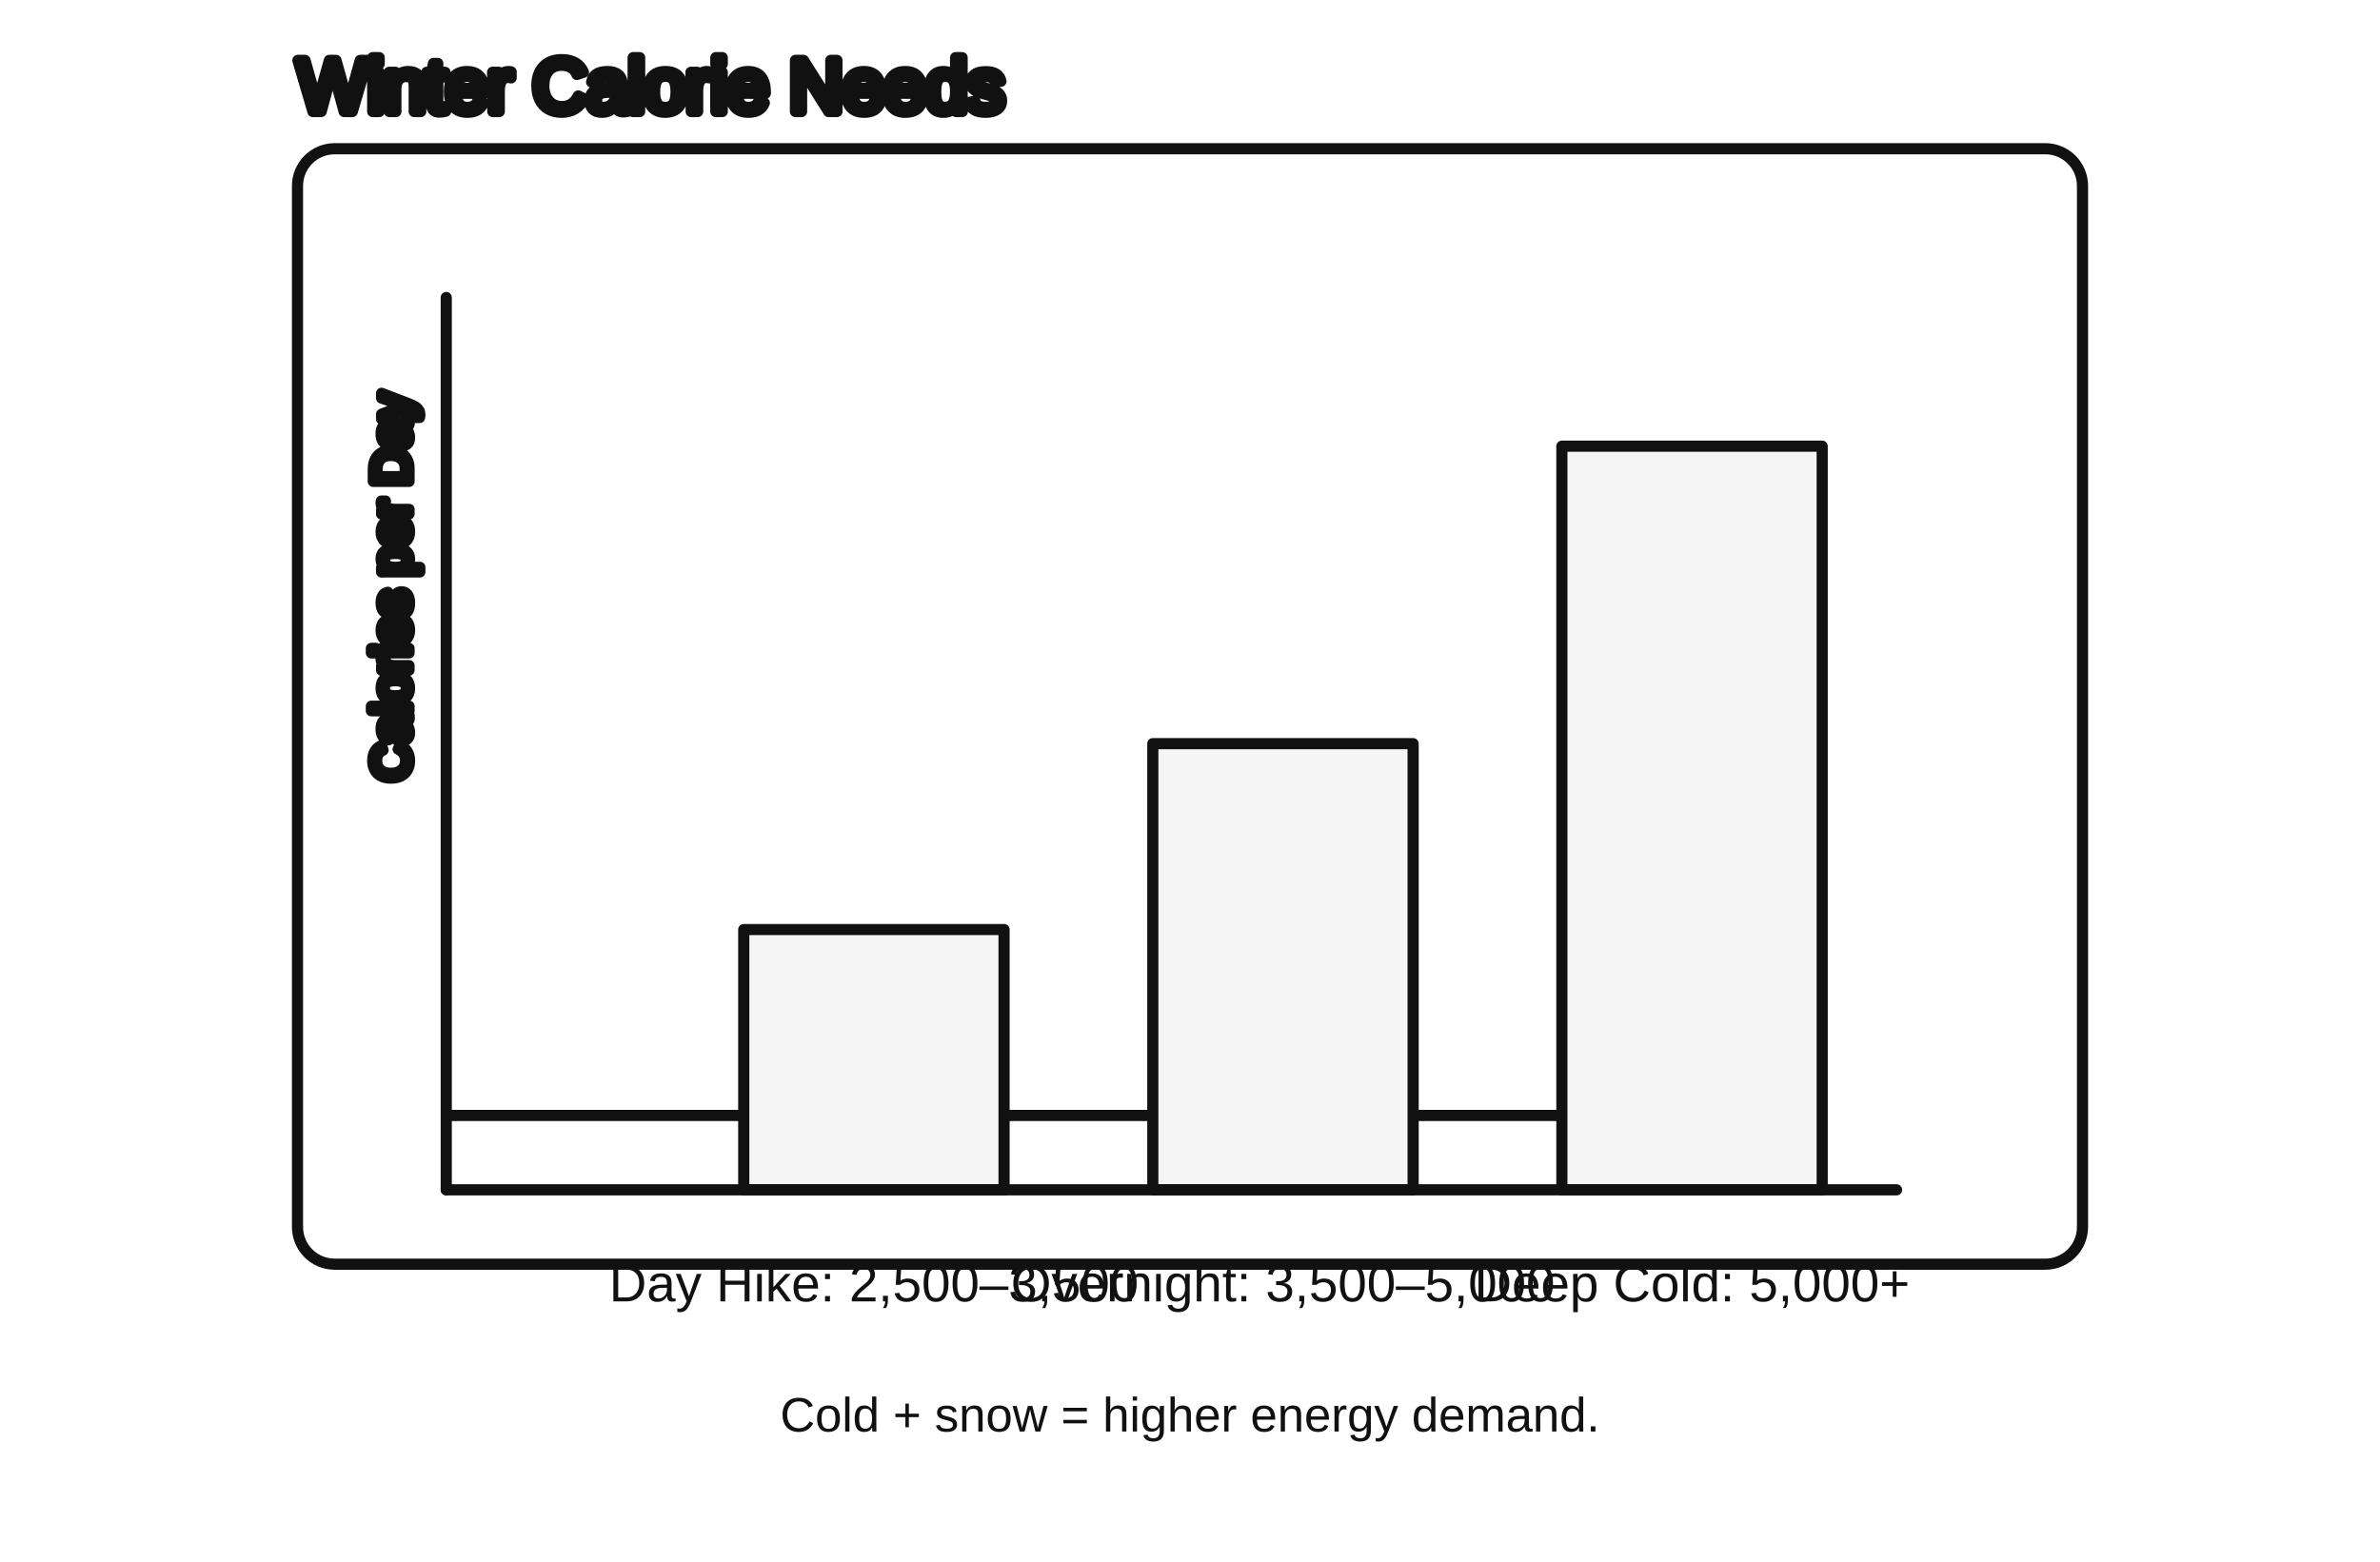
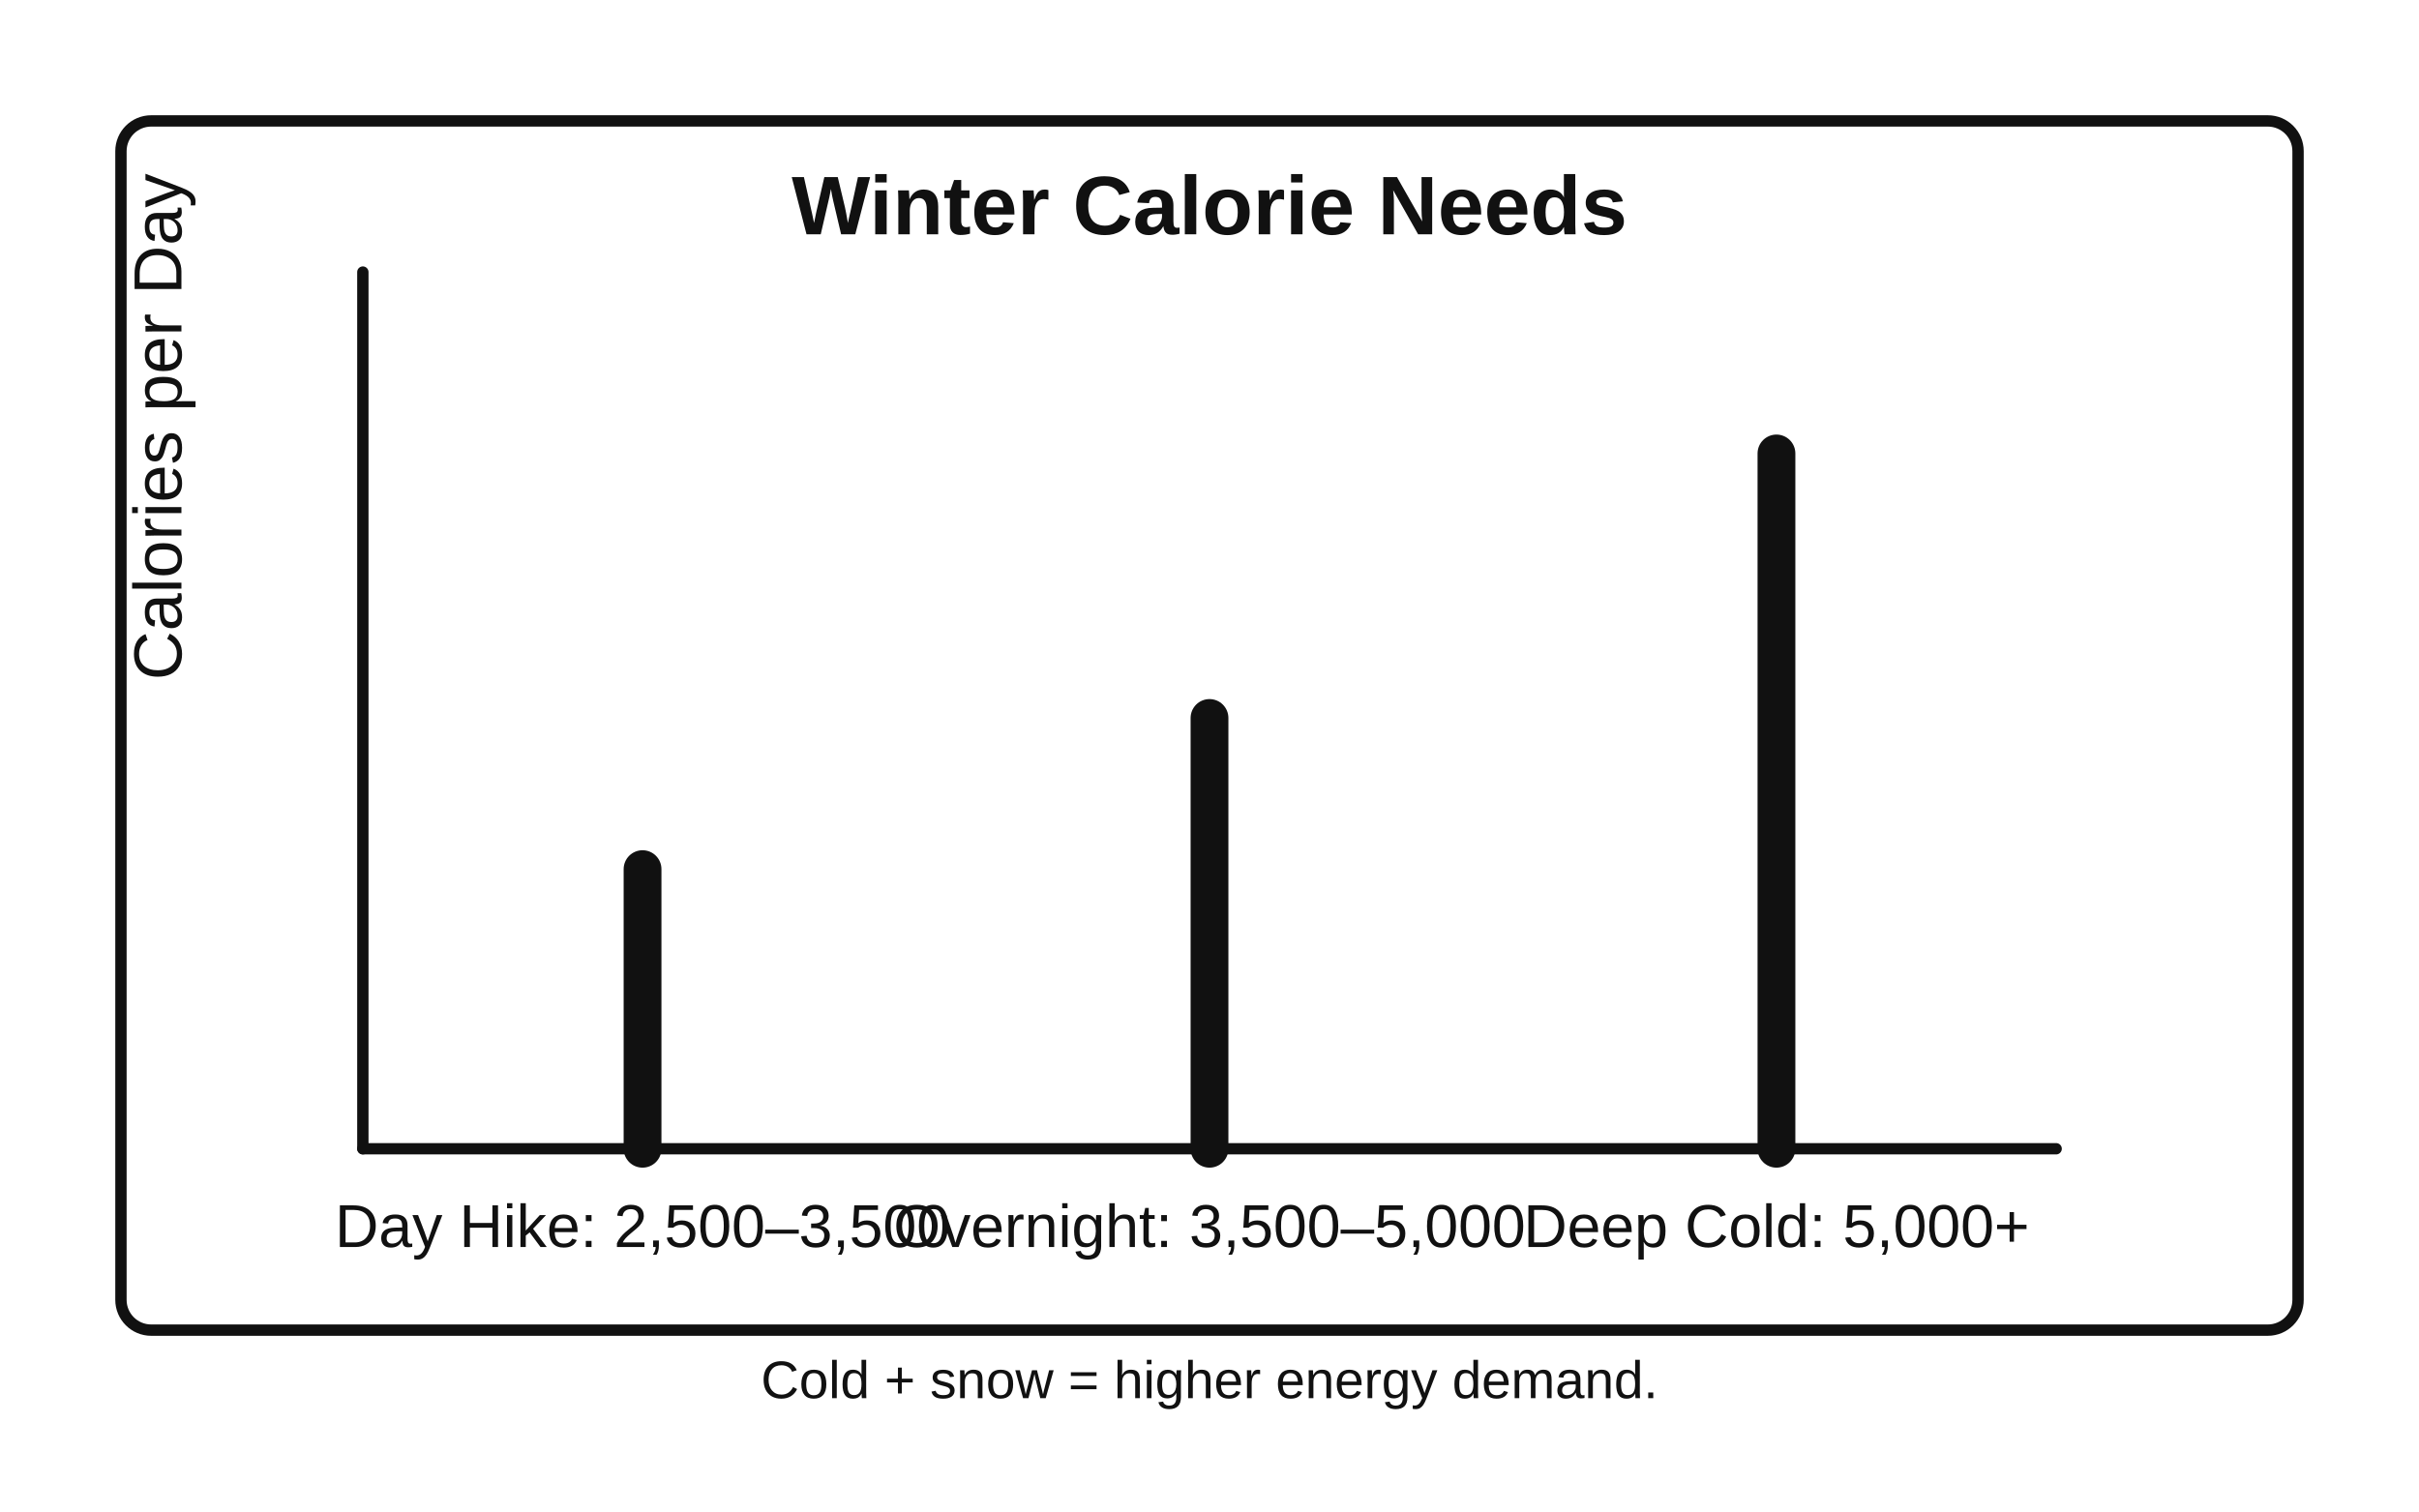
- <svg xmlns="http://www.w3.org/2000/svg" width="640" height="420" viewBox="0 0 640 420" aria-labelledby="title desc" role="img">
-   <g fill="none" stroke="#111" stroke-width="3" stroke-linecap="round" stroke-linejoin="round">
-     <rect x="80" y="40" width="480" height="300" rx="10" ry="10" />
-     <path d="M120 80v240m0-20h360" />
-     <text x="80" y="30" font-family="'Segoe UI', Arial, sans-serif" font-size="20" fill="#111">Winter Calorie Needs</text>
-     <text x="110" y="210" font-family="'Segoe UI', Arial, sans-serif" font-size="14" fill="#111" transform="rotate(-90 110 210)">Calories per Day</text>
-     <rect x="200" y="250" width="70" height="70" fill="#f5f5f5" />
-     <rect x="310" y="200" width="70" height="120" fill="#f5f5f5" />
-     <rect x="420" y="120" width="70" height="200" fill="#f5f5f5" />
-     <path d="M120 320h390" />
+ <svg xmlns="http://www.w3.org/2000/svg" width="640" height="400" viewBox="0 0 640 400" aria-labelledby="title desc" role="img">
+   <g fill="none" stroke="#111" stroke-width="3" font-family="'Helvetica Neue', Arial, sans-serif" stroke-linecap="round" stroke-linejoin="round">
+     <rect x="32" y="32" width="576" height="320" rx="8" ry="8" />
+     <line x1="96" y1="72" x2="96" y2="304" />
+     <line x1="96" y1="304" x2="544" y2="304" />
+     <text x="48" y="180" transform="rotate(-90 48 180)" font-size="18" fill="#111" stroke="none">Calories per Day</text>
+     <g stroke="#111" stroke-width="10">
+       <line x1="170" y1="304" x2="170" y2="230" />
+       <line x1="320" y1="304" x2="320" y2="190" />
+       <line x1="470" y1="304" x2="470" y2="120" />
+     </g>
+     <g font-size="16" fill="#111" stroke="none" text-anchor="middle">
+       <text x="170" y="330">Day Hike: 2,500–3,500</text>
+       <text x="320" y="330">Overnight: 3,500–5,000</text>
+       <text x="470" y="330">Deep Cold: 5,000+</text>
+     </g>
+     <text x="320" y="370" font-size="14" fill="#111" stroke="none" text-anchor="middle">Cold + snow = higher energy demand.</text>
+     <text x="320" y="62" font-size="22" fill="#111" stroke="none" text-anchor="middle" font-weight="600">Winter Calorie Needs</text>
  </g>
-   <g fill="#111" font-family="'Segoe UI', Arial, sans-serif" font-size="14" text-anchor="middle">
-     <text x="235" y="350">Day Hike: 2,500–3,500</text>
-     <text x="345" y="350">Overnight: 3,500–5,000</text>
-     <text x="455" y="350">Deep Cold: 5,000+</text>
-   </g>
-   <text x="320" y="385" font-family="'Segoe UI', Arial, sans-serif" font-size="13" fill="#111" text-anchor="middle">Cold + snow = higher energy demand.</text>
</svg>
